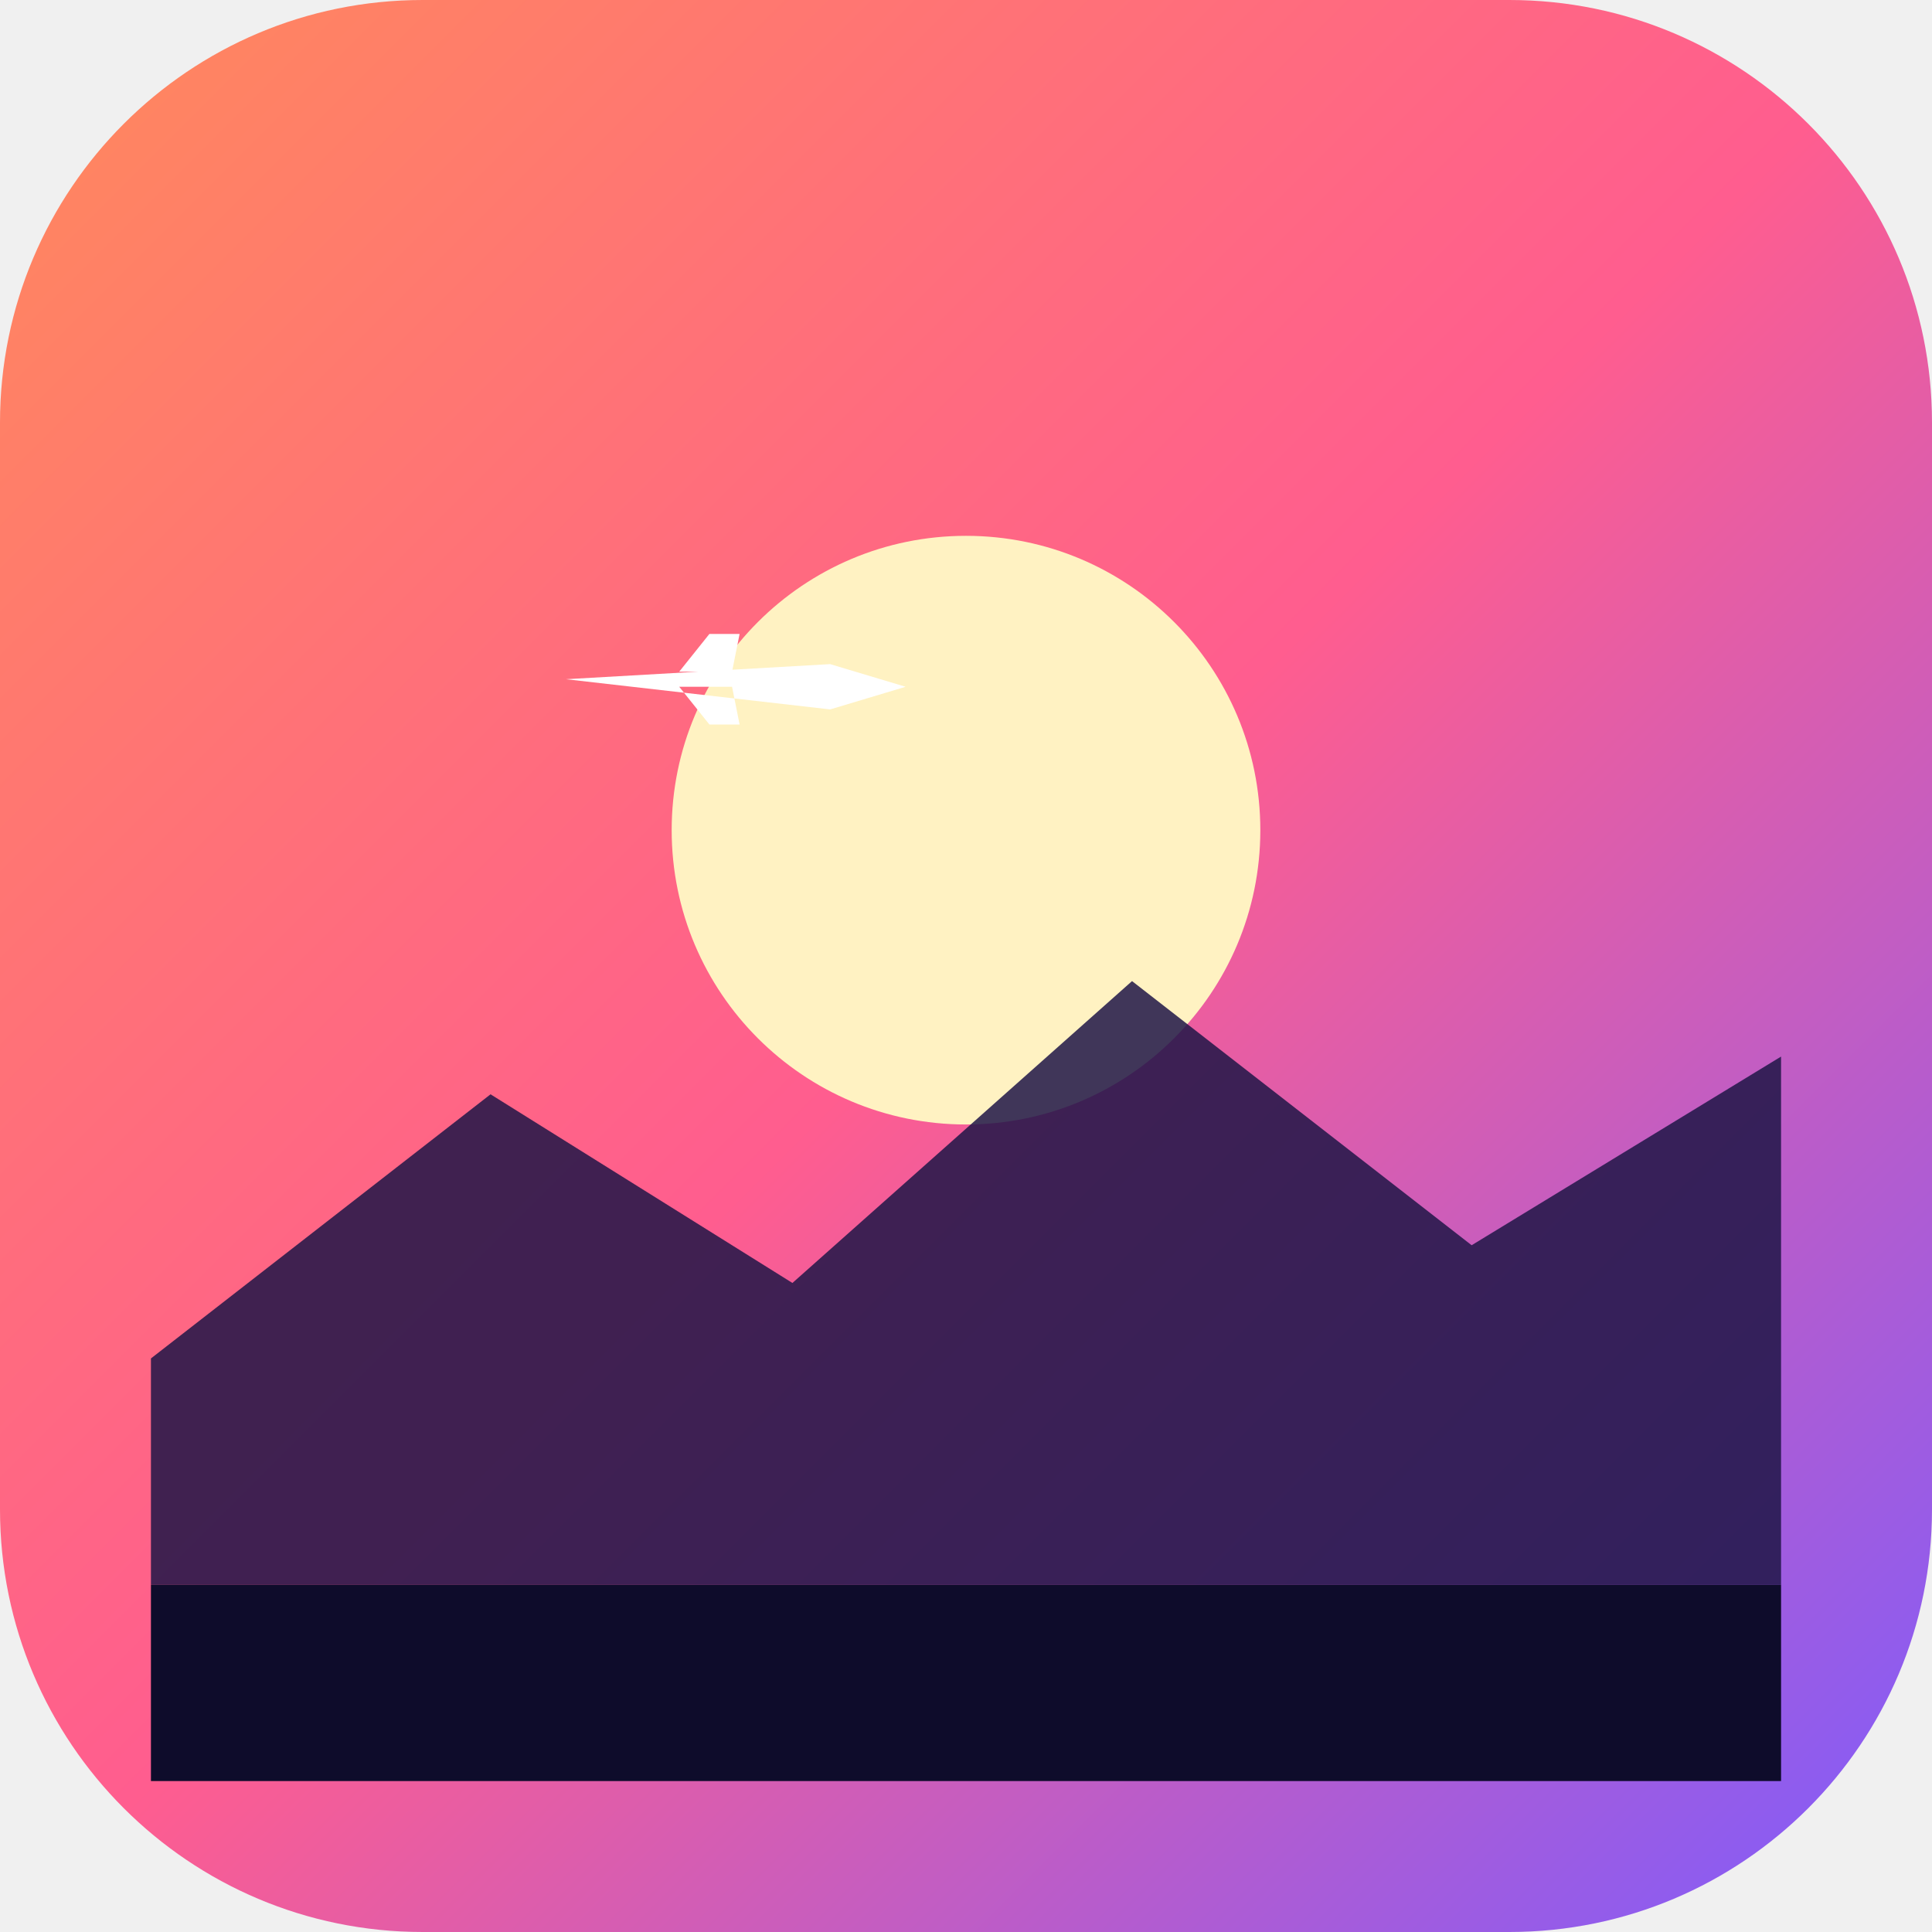
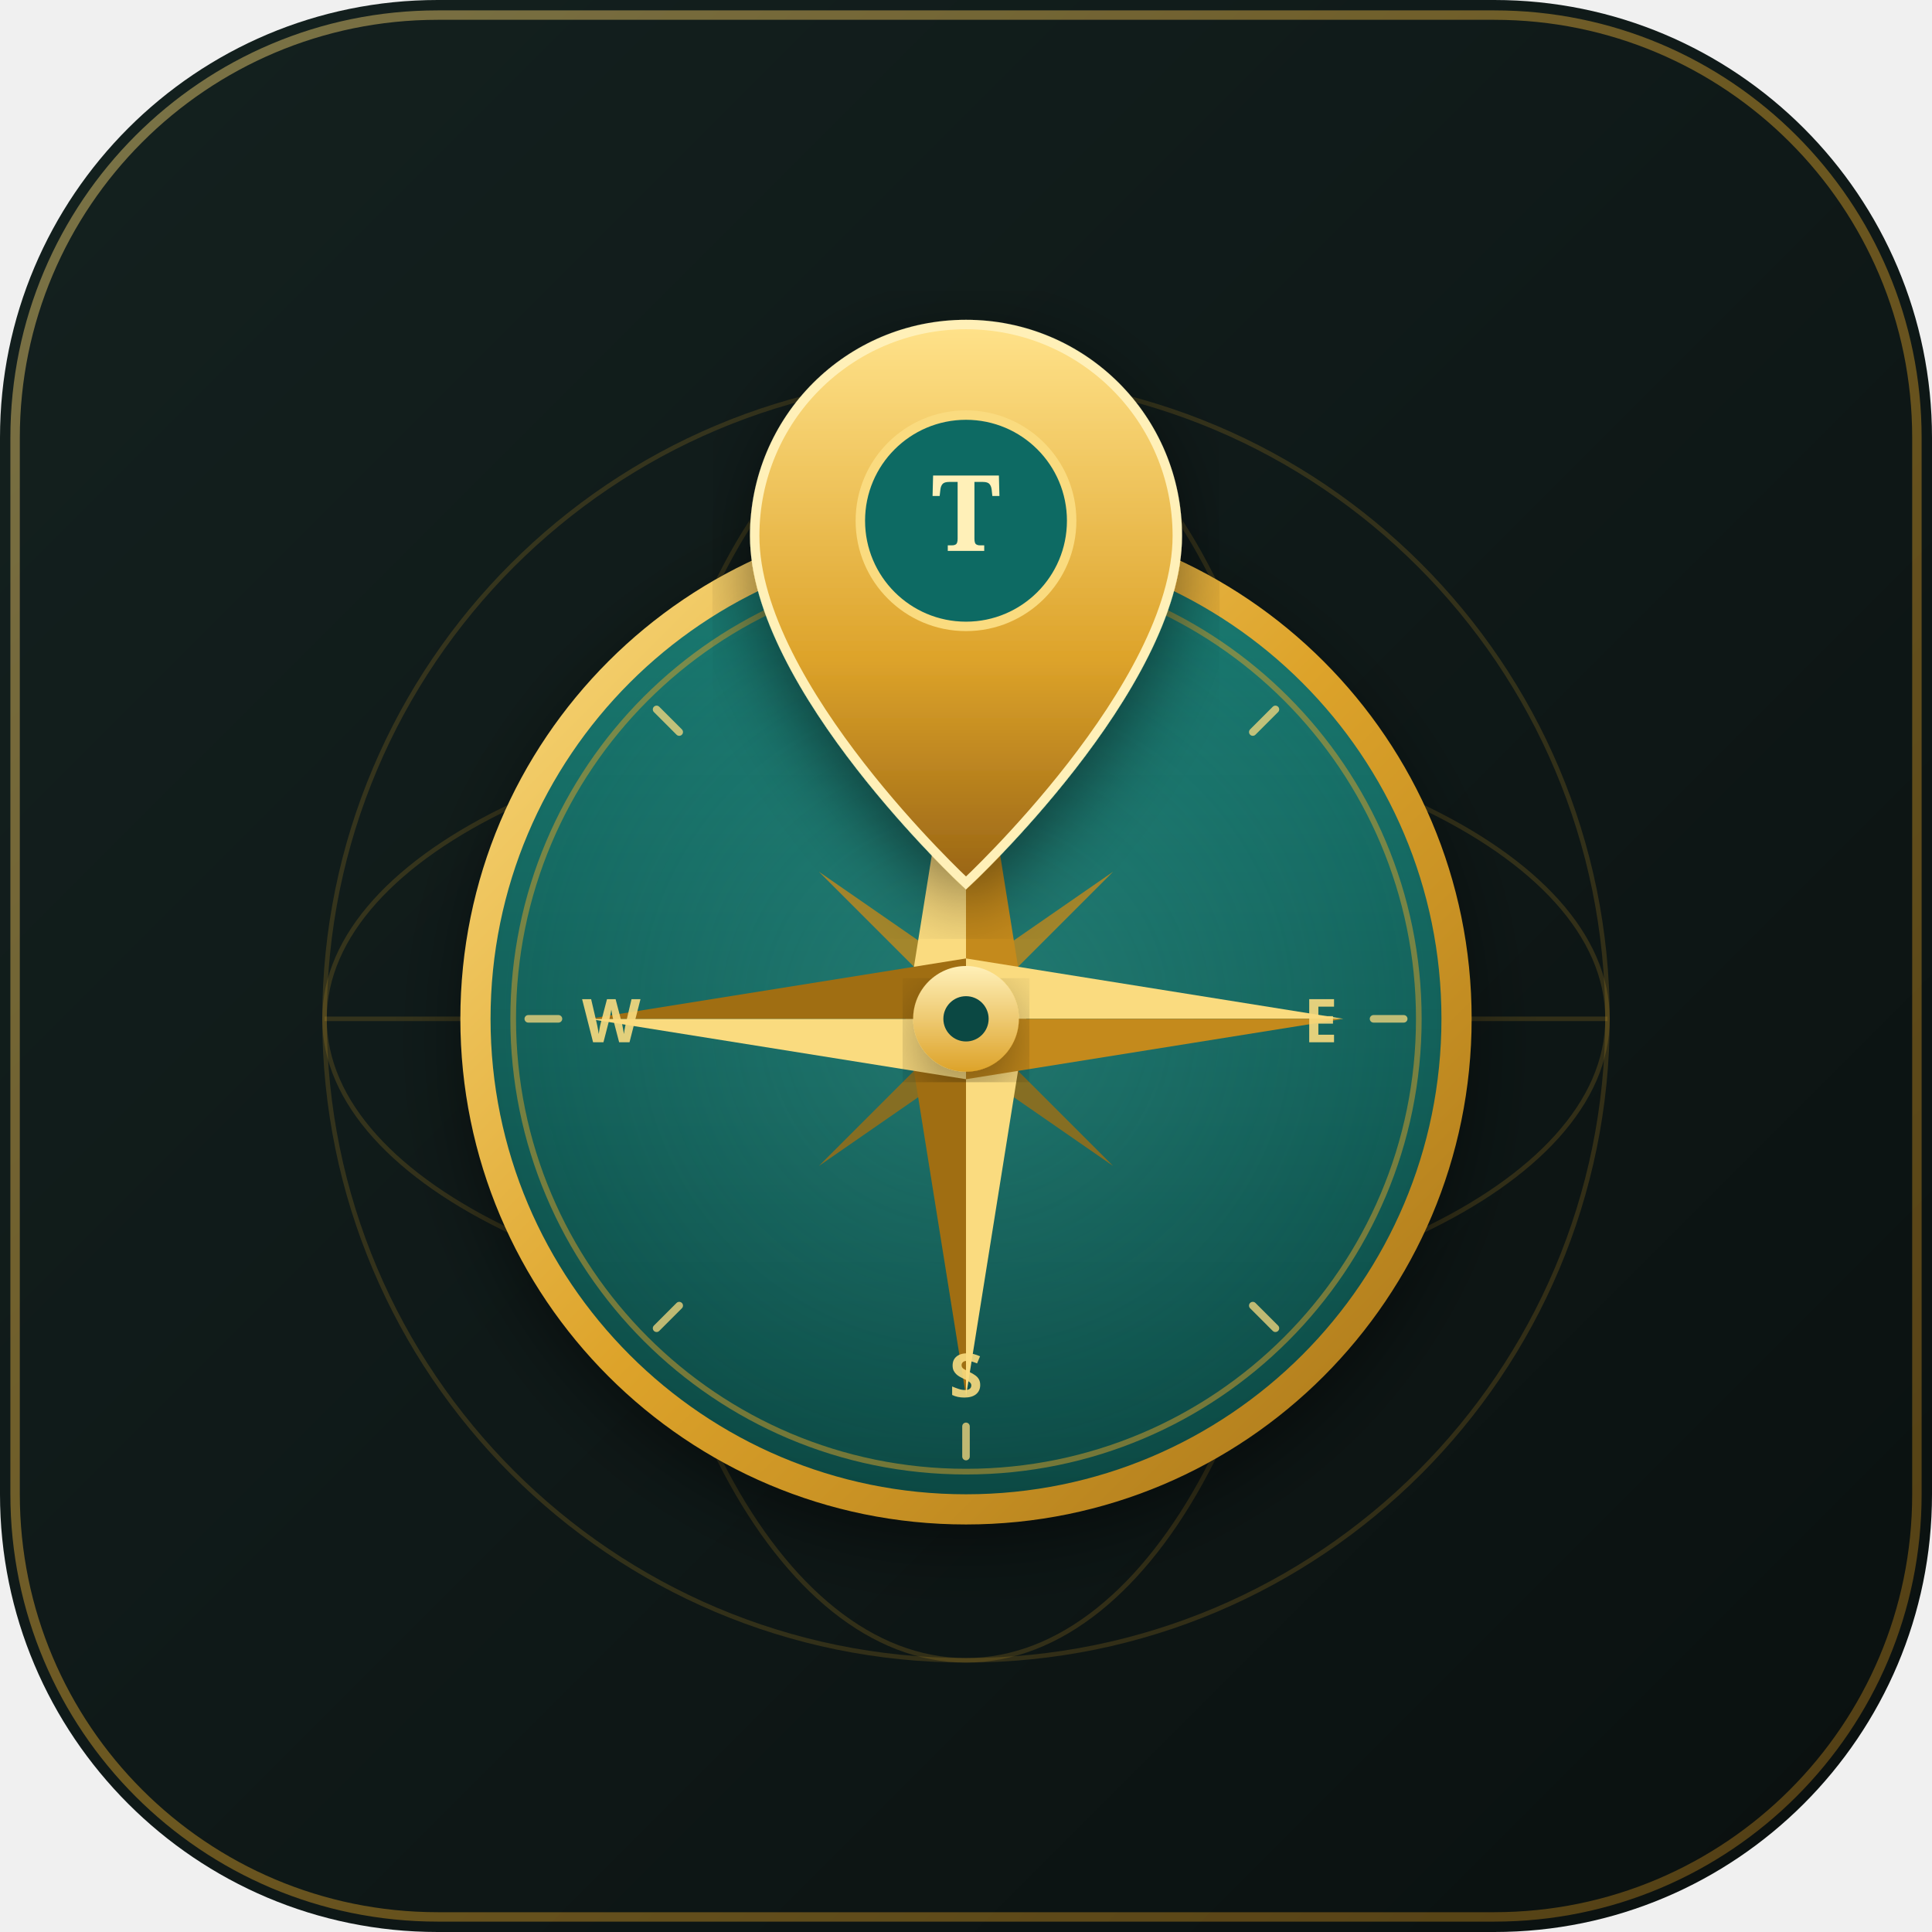
- <svg xmlns="http://www.w3.org/2000/svg" viewBox="0 0 512 512">
+ <svg xmlns="http://www.w3.org/2000/svg" viewBox="0 0 512 512" width="512" height="512">
  <defs>
-     <linearGradient id="bg" x1="0" y1="0" x2="1" y2="1">
-       <stop offset="0%" stop-color="#ff8a5b" />
-       <stop offset="50%" stop-color="#ff5d8f" />
-       <stop offset="100%" stop-color="#7b5cff" />
+     <linearGradient id="bgGrad" x1="0" y1="0" x2="1" y2="1">
+       <stop offset="0%" stop-color="#14211f" />
+       <stop offset="50%" stop-color="#0f1918" />
+       <stop offset="100%" stop-color="#0a100f" />
    </linearGradient>
+     <linearGradient id="goldGrad" x1="0" y1="0" x2="1" y2="1">
+       <stop offset="0%" stop-color="#fadb7f" />
+       <stop offset="50%" stop-color="#dda32a" />
+       <stop offset="100%" stop-color="#a8761a" />
+     </linearGradient>
+     <linearGradient id="goldGradLight" x1="0" y1="1" x2="0" y2="0">
+       <stop offset="0%" stop-color="#dda32a" />
+       <stop offset="100%" stop-color="#fff0b8" />
+     </linearGradient>
+     <linearGradient id="tealGrad" x1="0" y1="0" x2="0" y2="1">
+       <stop offset="0%" stop-color="#197a71" />
+       <stop offset="100%" stop-color="#0b4843" />
+     </linearGradient>
+     <linearGradient id="pinGrad" x1="0" y1="0" x2="0" y2="1">
+       <stop offset="0%" stop-color="#ffe28a" />
+       <stop offset="60%" stop-color="#dda32a" />
+       <stop offset="100%" stop-color="#996515" />
+     </linearGradient>
+     <radialGradient id="compassGlow" cx="50%" cy="50%" r="50%">
+       <stop offset="0%" stop-color="#4fbdb0" stop-opacity="0.25" />
+       <stop offset="100%" stop-color="#4fbdb0" stop-opacity="0" />
+     </radialGradient>
+     <filter id="shadow" x="-10%" y="-10%" width="120%" height="120%">
+       <feDropShadow dx="0" dy="6" stdDeviation="10" flood-color="#000000" flood-opacity="0.5" />
+     </filter>
  </defs>
-   <rect width="512" height="512" rx="112" fill="url(#bg)" />
-   <circle cx="256" cy="220" r="78" fill="#fff2c2" />
-   <path d="M40,360 L130,290 L210,340 L300,260 L390,330 L472,280 L472,420 L40,420 Z" fill="#1f1547" opacity="0.85" />
-   <path d="M40,420 L472,420 L472,472 L40,472 Z" fill="#0e0c2b" />
-   <path d="M150,180 L220,176 L240,182 L220,188 Z M180,178 L188,168 L196,168 L194,178 Z M180,182 L188,192 L196,192 L194,182 Z" fill="#ffffff" />
+   <rect width="512" height="512" rx="116" fill="url(#bgGrad)" />
+   <rect width="504" height="504" x="4" y="4" rx="112" fill="none" stroke="url(#goldGrad)" stroke-width="2.5" stroke-opacity="0.45" />
+   <g stroke="#dda32a" stroke-width="1.2" stroke-opacity="0.18" fill="none">
+     <circle cx="256" cy="270" r="170" />
+     <ellipse cx="256" cy="270" rx="90" ry="170" />
+     <ellipse cx="256" cy="270" rx="170" ry="80" />
+     <line x1="86" y1="270" x2="426" y2="270" />
+   </g>
+   <circle cx="256" cy="270" r="132" fill="url(#bgGrad)" filter="url(#shadow)" />
+   <circle cx="256" cy="270" r="130" fill="url(#tealGrad)" />
+   <circle cx="256" cy="270" r="130" fill="url(#compassGlow)" />
+   <circle cx="256" cy="270" r="130" fill="none" stroke="url(#goldGrad)" stroke-width="8" />
+   <circle cx="256" cy="270" r="120" fill="none" stroke="#dda32a" stroke-width="1.5" stroke-opacity="0.5" />
+   <g stroke="#fadb7f" stroke-width="2" stroke-linecap="round" opacity="0.75">
+     <line x1="256" y1="154" x2="256" y2="162" />
+     <line x1="256" y1="378" x2="256" y2="386" />
+     <line x1="140" y1="270" x2="148" y2="270" />
+     <line x1="364" y1="270" x2="372" y2="270" />
+     <line x1="174" y1="188" x2="180" y2="194" />
+     <line x1="338" y1="352" x2="332" y2="346" />
+     <line x1="174" y1="352" x2="180" y2="346" />
+     <line x1="338" y1="188" x2="332" y2="194" />
+   </g>
+   <polygon points="256,270 295,231 256,258 217,231" fill="#c48a1c" opacity="0.8" />
+   <polygon points="256,270 295,309 256,282 217,309" fill="#a06e12" opacity="0.8" />
+   <polygon points="256,170 256,270 240,270" fill="#fadb7f" />
+   <polygon points="256,170 256,270 272,270" fill="#c48a1c" />
+   <polygon points="256,370 256,270 272,270" fill="#fadb7f" />
+   <polygon points="256,370 256,270 240,270" fill="#a06e12" />
+   <polygon points="356,270 256,270 256,254" fill="#fadb7f" />
+   <polygon points="356,270 256,270 256,286" fill="#c48a1c" />
+   <polygon points="156,270 256,270 256,286" fill="#fadb7f" />
+   <polygon points="156,270 256,270 256,254" fill="#a06e12" />
+   <circle cx="256" cy="270" r="14" fill="url(#goldGradLight)" filter="url(#shadow)" />
+   <circle cx="256" cy="270" r="6" fill="#0b4843" />
+   <g font-family="'Rubik', system-ui, sans-serif" font-weight="700" font-size="16" fill="#fadb7f" text-anchor="middle" dominant-baseline="central" opacity="0.9">
+     <text x="256" y="176">N</text>
+     <text x="256" y="364">S</text>
+     <text x="350" y="270">E</text>
+     <text x="162" y="270">W</text>
+   </g>
+   <g filter="url(#shadow)">
+     <path d="M256,86 C225,86 200,111 200,142 C200,182 256,234 256,234 C256,234 312,182 312,142 C312,111 287,86 256,86 Z" fill="url(#pinGrad)" stroke="#fff0b8" stroke-width="2.5" />
+     <circle cx="256" cy="138" r="28" fill="#0f6b63" stroke="#fadb7f" stroke-width="2.5" />
+     <text x="256" y="146" font-family="'Frank Ruhl Libre', serif" font-weight="800" font-size="28" fill="#fff0b8" text-anchor="middle">T</text>
+   </g>
</svg>
